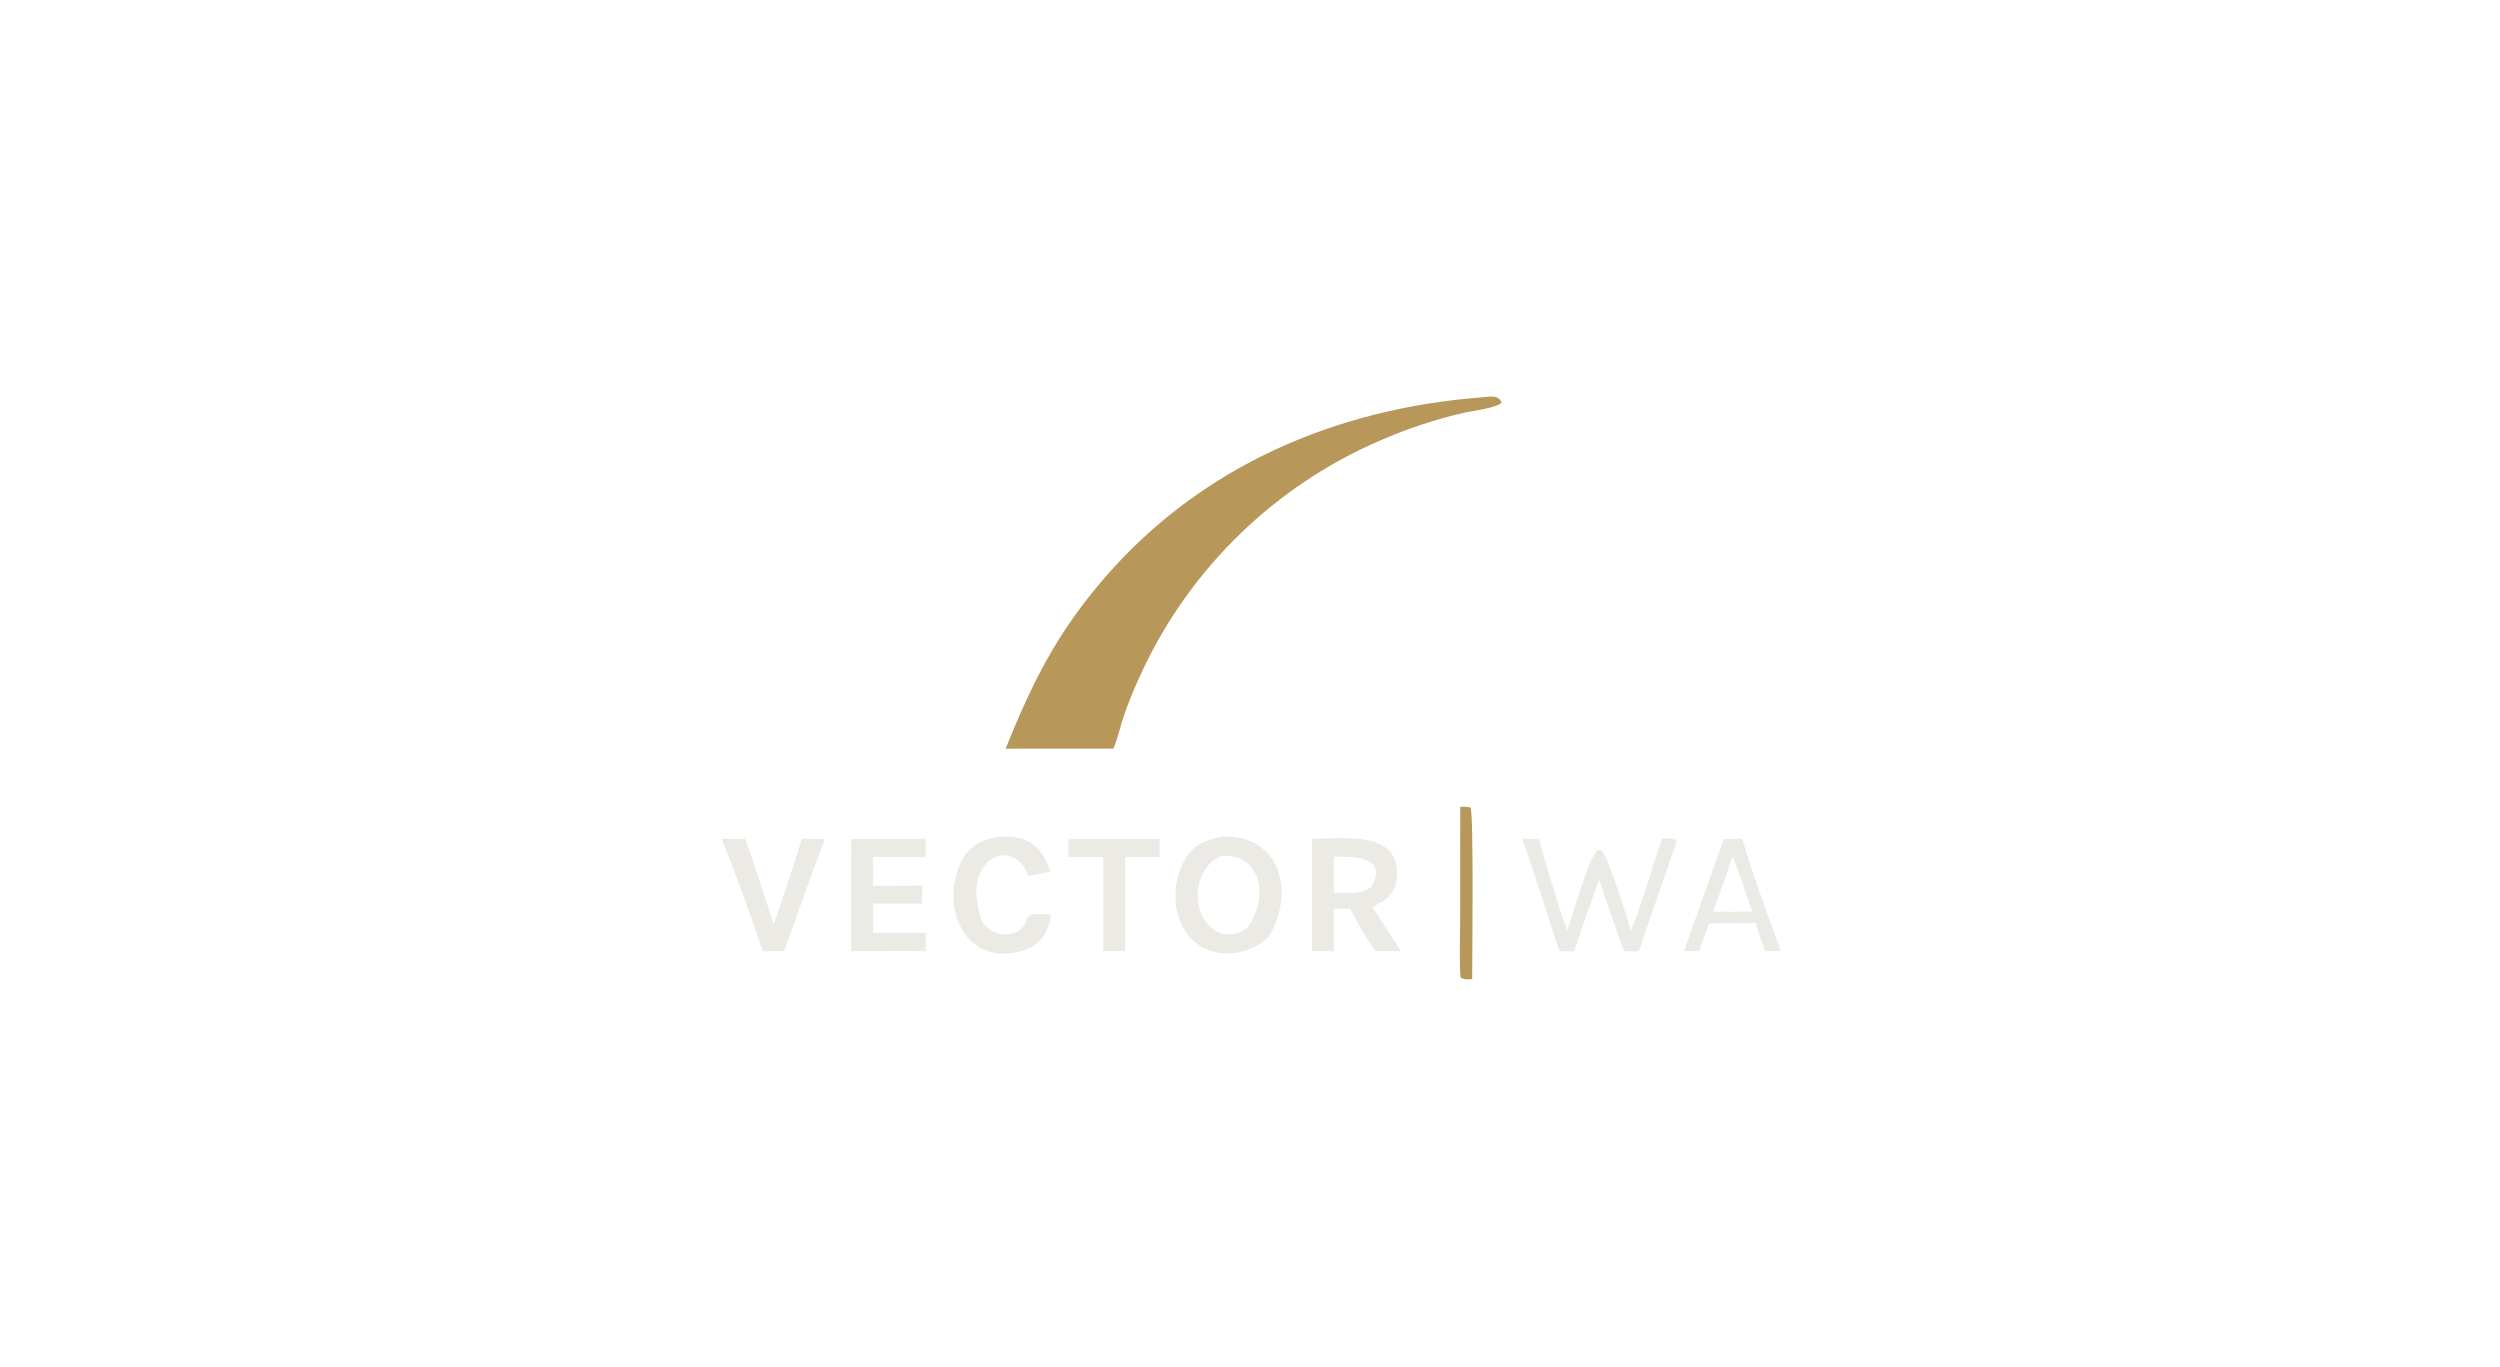
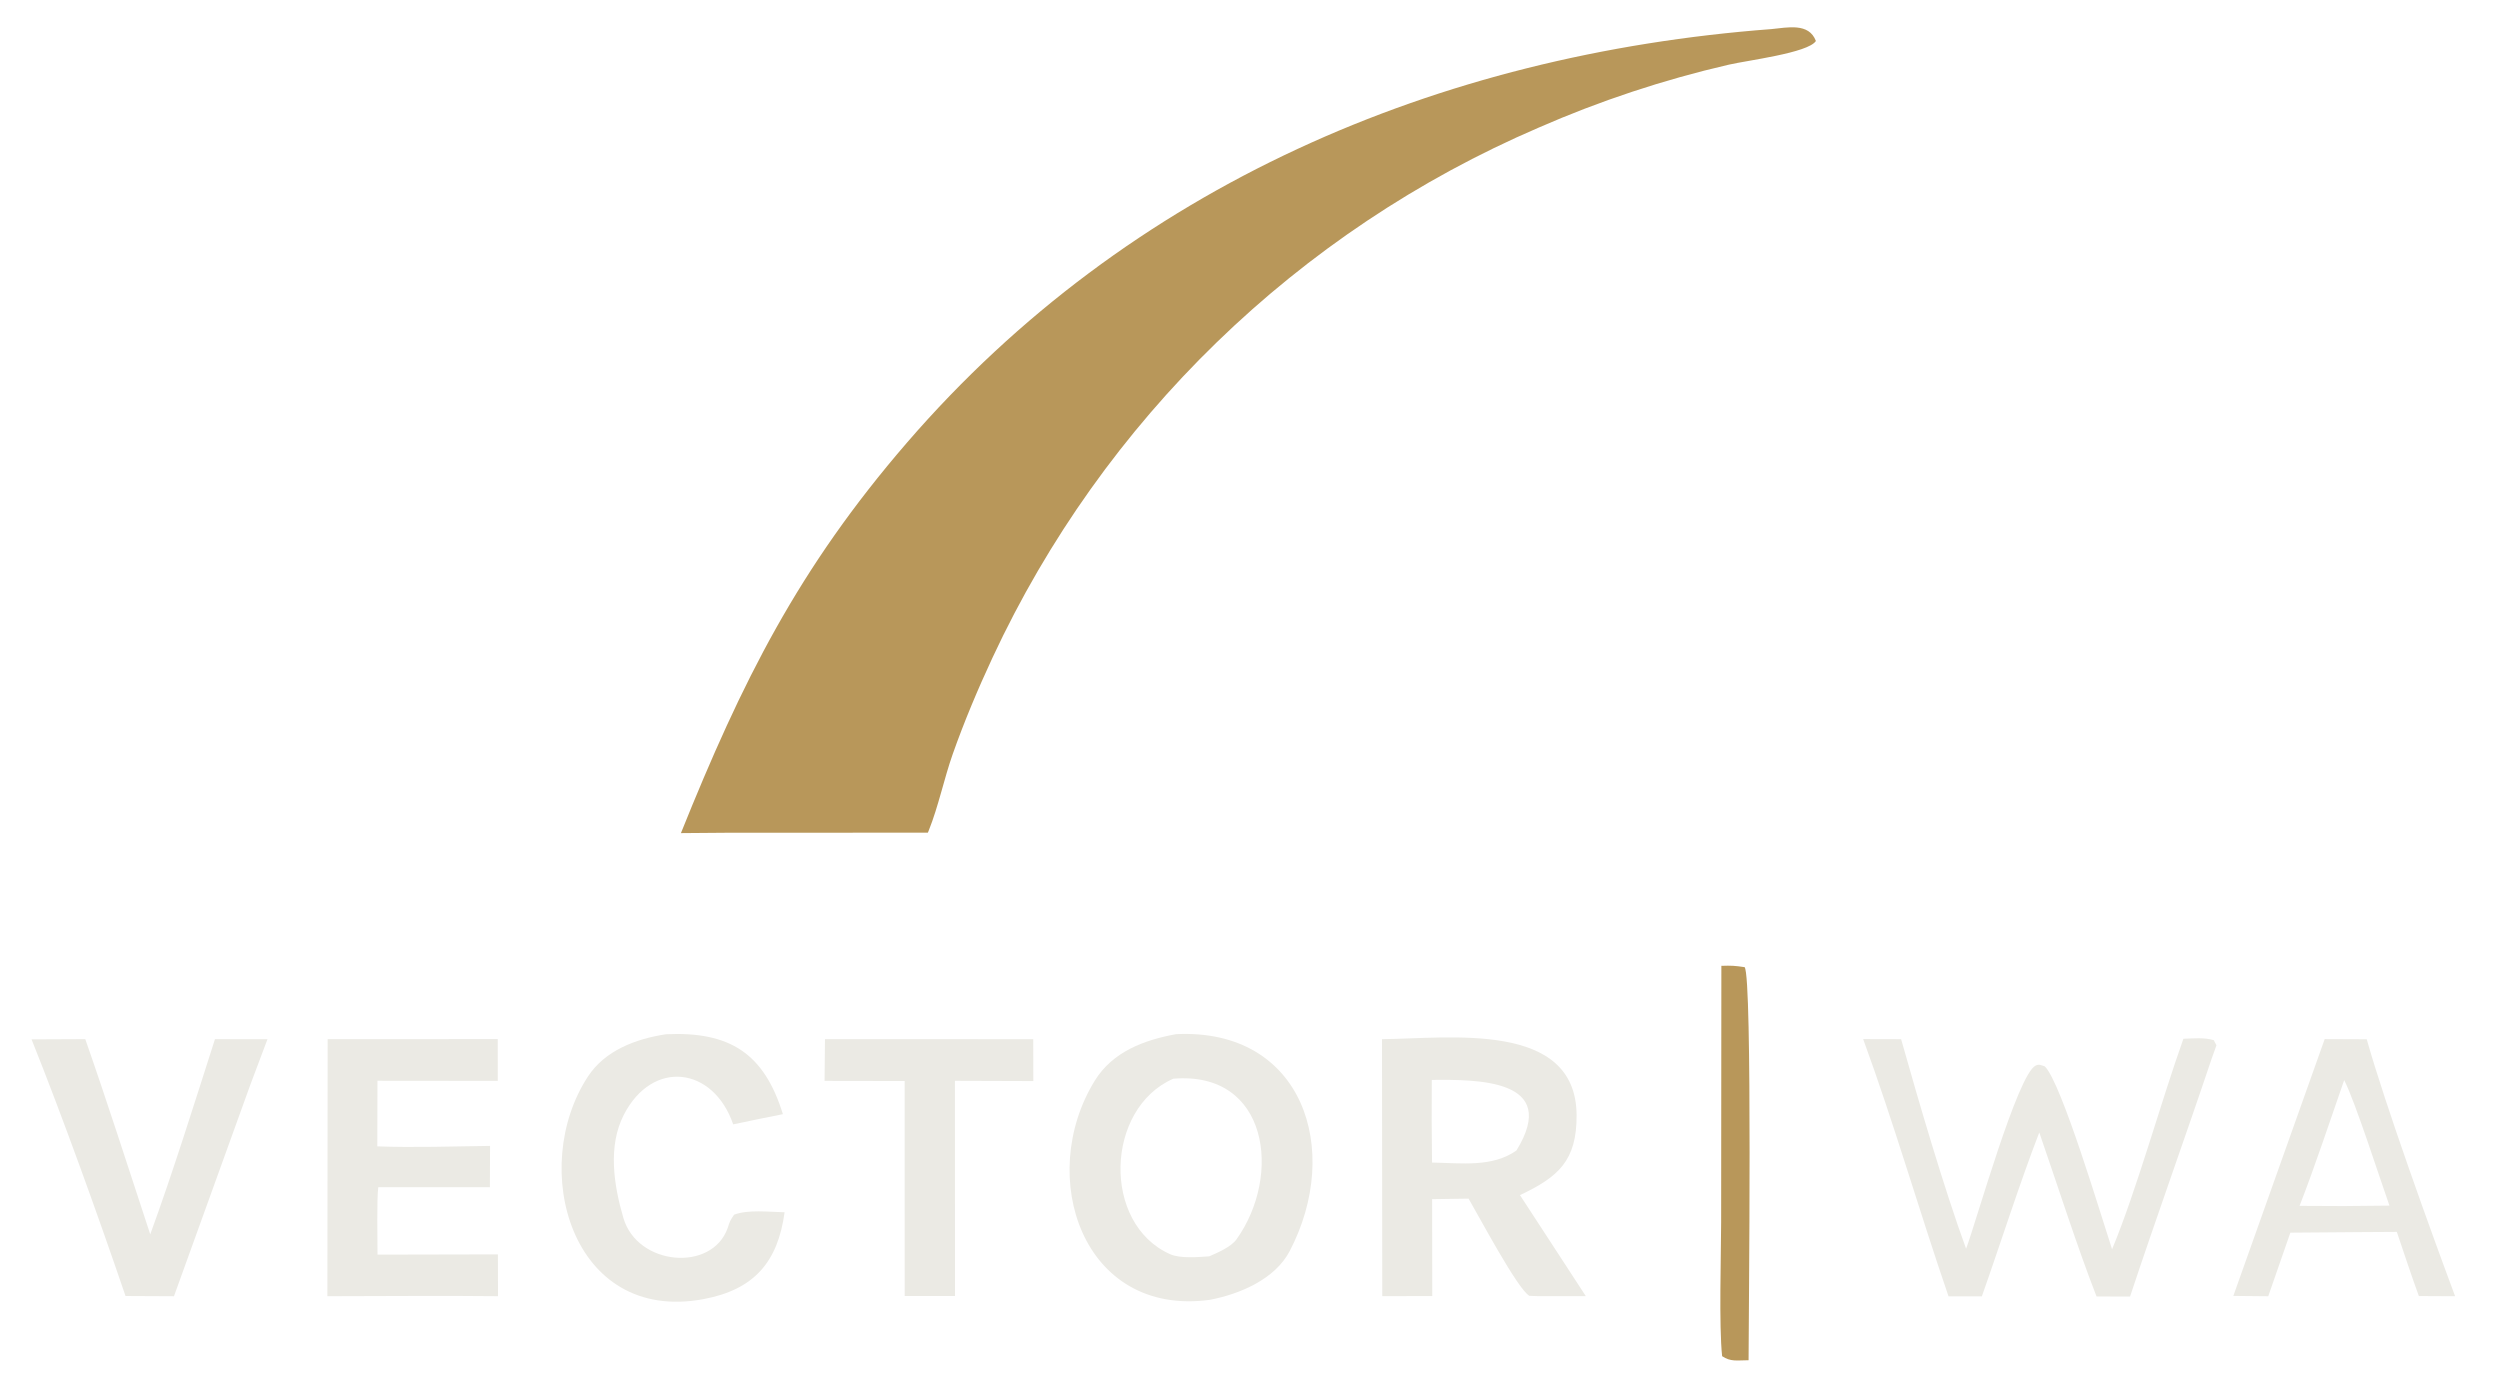
- <svg xmlns="http://www.w3.org/2000/svg" version="1.1" width="1376" height="752" viewBox="0 0 2048 1119" preserveAspectRatio="none">
+ <svg xmlns="http://www.w3.org/2000/svg" version="1.1" width="895" height="500" viewBox="580 315 895 500">
  <path fill="#b8975a" d="M 1214.12 325.42 C 1219.88 324.877 1227.59 323.031 1230.09 329.676 C 1227.33 333.964 1205.46 336.612 1198.85 338.167 C 1175.52 343.556 1152.74 351.102 1130.8 360.706 C 1044.54 397.79 974.959 465.332 935.319 550.445 C 930.149 561.532 925.126 573.471 921.069 584.983 C 917.996 593.7 915.946 603.706 912.535 612.218 L 912.178 613.095 L 839.971 613.126 L 823.772 613.254 C 845.671 558.825 865.776 518.502 904.799 473.349 C 984.172 381.507 1094.89 334.434 1214.12 325.42 z" />
  <path fill="#b8975a" d="M 1196.25 660.766 C 1199.91 660.654 1200.96 660.703 1204.58 661.244 C 1207.41 664.713 1206 787.849 1205.99 801.961 C 1201.74 801.991 1199.59 802.563 1196.52 800.514 C 1195.37 789.684 1196.14 764.288 1196.17 752.628 L 1196.25 660.766 z" />
  <path fill="#ebeae4" d="M 1361.66 686.881 C 1365.32 686.754 1369.02 686.364 1372.51 687.367 L 1373.49 689.209 L 1371.82 693.871 C 1362.25 722.391 1352.01 750.687 1342.56 779.167 L 1330.56 779.133 C 1323.59 761.272 1316.48 738.918 1310.06 720.419 C 1303.07 738.481 1296.09 760.501 1289.5 779.099 L 1277.57 779.079 C 1267.1 748.611 1258.05 717.112 1247.01 686.991 L 1260.6 687.026 C 1266.85 709.238 1276.05 740.681 1283.86 762.051 C 1287.51 752.356 1302.26 699.672 1308.74 696.488 C 1310.05 695.844 1310.72 696.353 1312.04 696.769 C 1317.99 702.553 1332.27 750.555 1336.12 762.244 C 1344.89 741.207 1353.49 709.773 1361.66 686.881 z" />
  <path fill="#ebeae4" d="M 697.3 687.014 L 758.197 686.992 L 758.2 701.956 L 715.133 701.912 L 715.077 725.394 C 727.959 725.896 742.442 725.4 755.44 725.23 L 755.38 740.02 L 715.425 740.02 C 714.849 744.366 715.158 759.048 715.15 764.159 L 758.25 764.065 L 758.29 779.037 C 738.082 778.81 717.447 779.036 697.203 779.044 L 697.3 687.014 z" />
  <path fill="#ebeae4" d="M 818.437 685.259 C 841.24 684.205 853.549 692.081 860.278 713.87 C 854.338 715.048 848.405 716.265 842.481 717.522 C 835.381 696.848 813.599 694.068 803.318 714.124 C 797.564 725.347 799.741 739.281 803.16 751.001 C 808.177 768.2 834.894 770.485 840.502 754.648 C 841.304 752.175 841.363 751.97 842.823 749.848 C 847.932 747.961 855.034 748.87 860.885 748.99 C 858.465 766.763 850.035 776.727 831.731 780.108 C 784.462 788.838 769.127 732.988 790.493 700.378 C 796.584 691.083 807.532 686.92 818.437 685.259 z" />
  <path fill="#ebeae4" d="M 591.297 687.093 L 610.527 687.007 C 618.565 709.951 626.157 733.768 633.785 756.892 C 641.716 735.267 649.874 709.136 656.958 687.013 L 675.754 687.045 L 669.653 703.252 L 642.278 779.054 L 624.935 778.971 C 615.181 750.346 602.437 714.89 591.297 687.093 z" />
  <path fill="#ebeae4" d="M 875.341 687.016 L 949.902 687.023 L 949.931 702.023 L 921.864 701.931 L 921.883 749.75 L 921.891 778.978 L 903.879 778.958 L 903.868 702.005 L 875.195 701.958 L 875.341 687.016 z" />
  <path fill="#ebeae4" fill-rule="evenodd" d="M 1001.03 685.231 C 1046.41 683.033 1060.69 726.608 1041.71 762.891 C 1036.48 772.901 1023.95 778.276 1013.1 780.341 C 967.498 786.52 950.872 736.049 971.921 701.898 C 978.296 691.555 989.483 687.341 1001.03 685.231 z M 1000.03 701.183 C 1034.16 698.301 1039.01 735.86 1022.66 758.693 C 1020.74 761.376 1015.97 763.441 1012.91 764.769 C 1008.87 765.045 1002.51 765.604 998.904 764 C 974.405 753.114 975.676 711.84 1000.03 701.183 z" />
  <path fill="#ebeae4" fill-rule="evenodd" d="M 1074.75 687.017 C 1098.51 686.85 1144.21 680.237 1144.42 714.194 C 1144.52 730.609 1137.82 736.378 1124.15 742.852 L 1147.72 779.011 L 1130.75 779.023 L 1127.53 778.908 C 1123.39 776.731 1109.14 749.845 1105.75 744.108 L 1092.7 744.298 L 1092.75 778.998 L 1074.85 779.01 L 1074.75 687.017 z M 1092.58 701.605 C 1108.35 701.501 1138.78 701.074 1122.88 726.882 C 1114.23 732.956 1103.27 731.379 1092.67 731.194 C 1092.53 721.332 1092.5 711.468 1092.58 701.605 z" />
  <path fill="#ebeae4" fill-rule="evenodd" d="M 1412.24 686.995 L 1427.29 687.057 C 1433.98 710.775 1450.3 755.904 1458.93 779.052 L 1445.95 778.988 C 1443.21 771.488 1440.64 763.596 1438.06 756.016 L 1425.88 756.09 L 1399.95 756.292 L 1392.03 779.059 L 1379.53 778.938 L 1412.24 686.995 z M 1419.22 701.676 C 1423.32 709.796 1431.82 736.458 1435.42 746.61 L 1419.09 746.77 L 1403.24 746.701 C 1408.8 732.488 1414.13 716.198 1419.22 701.676 z" />
</svg>
